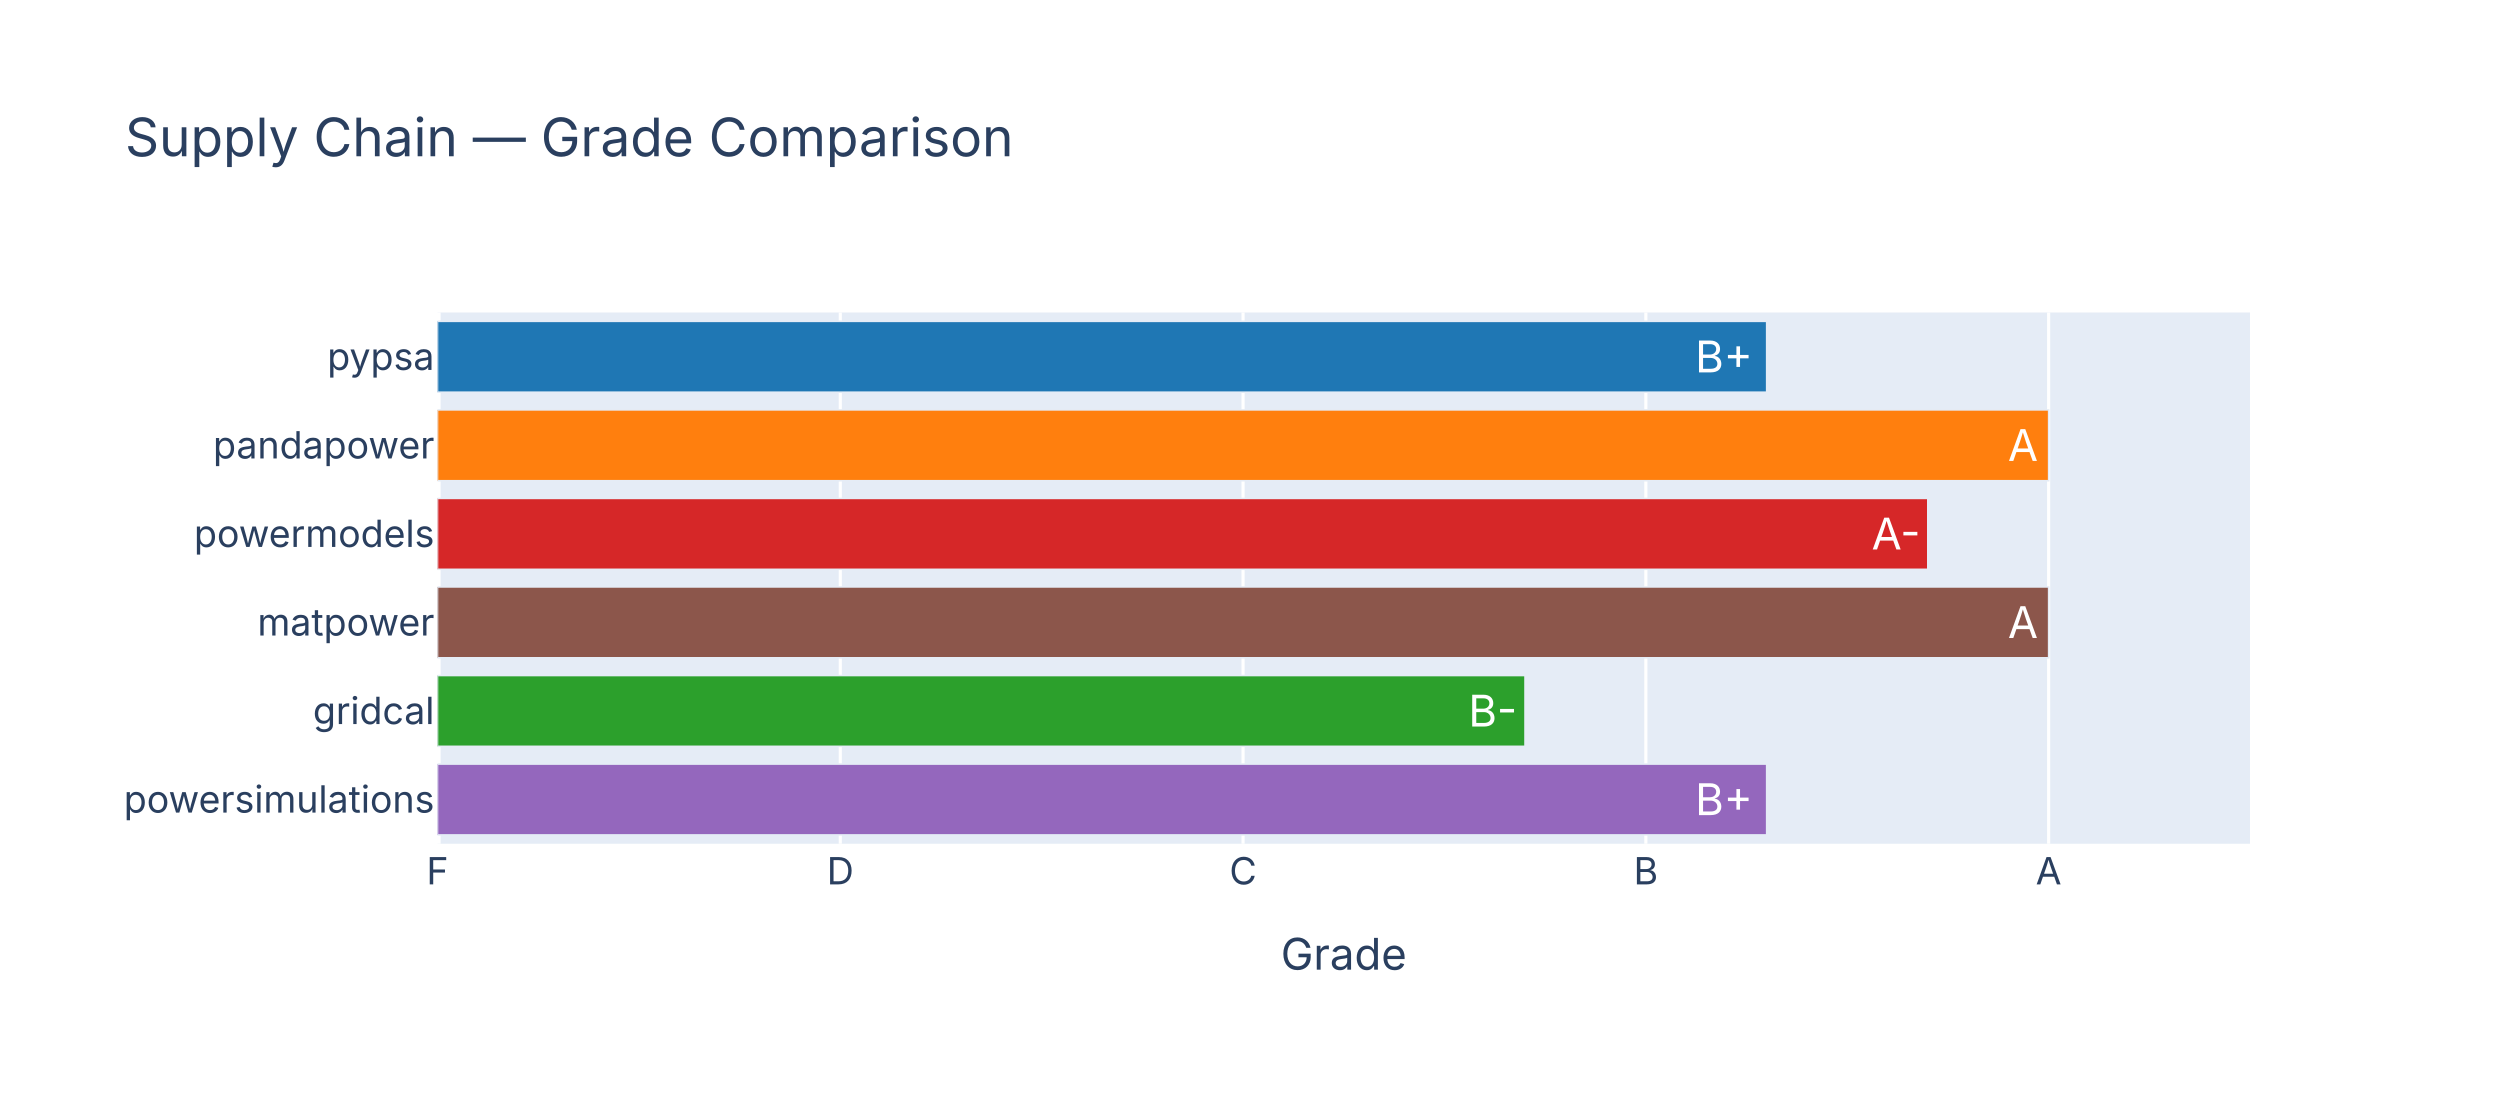
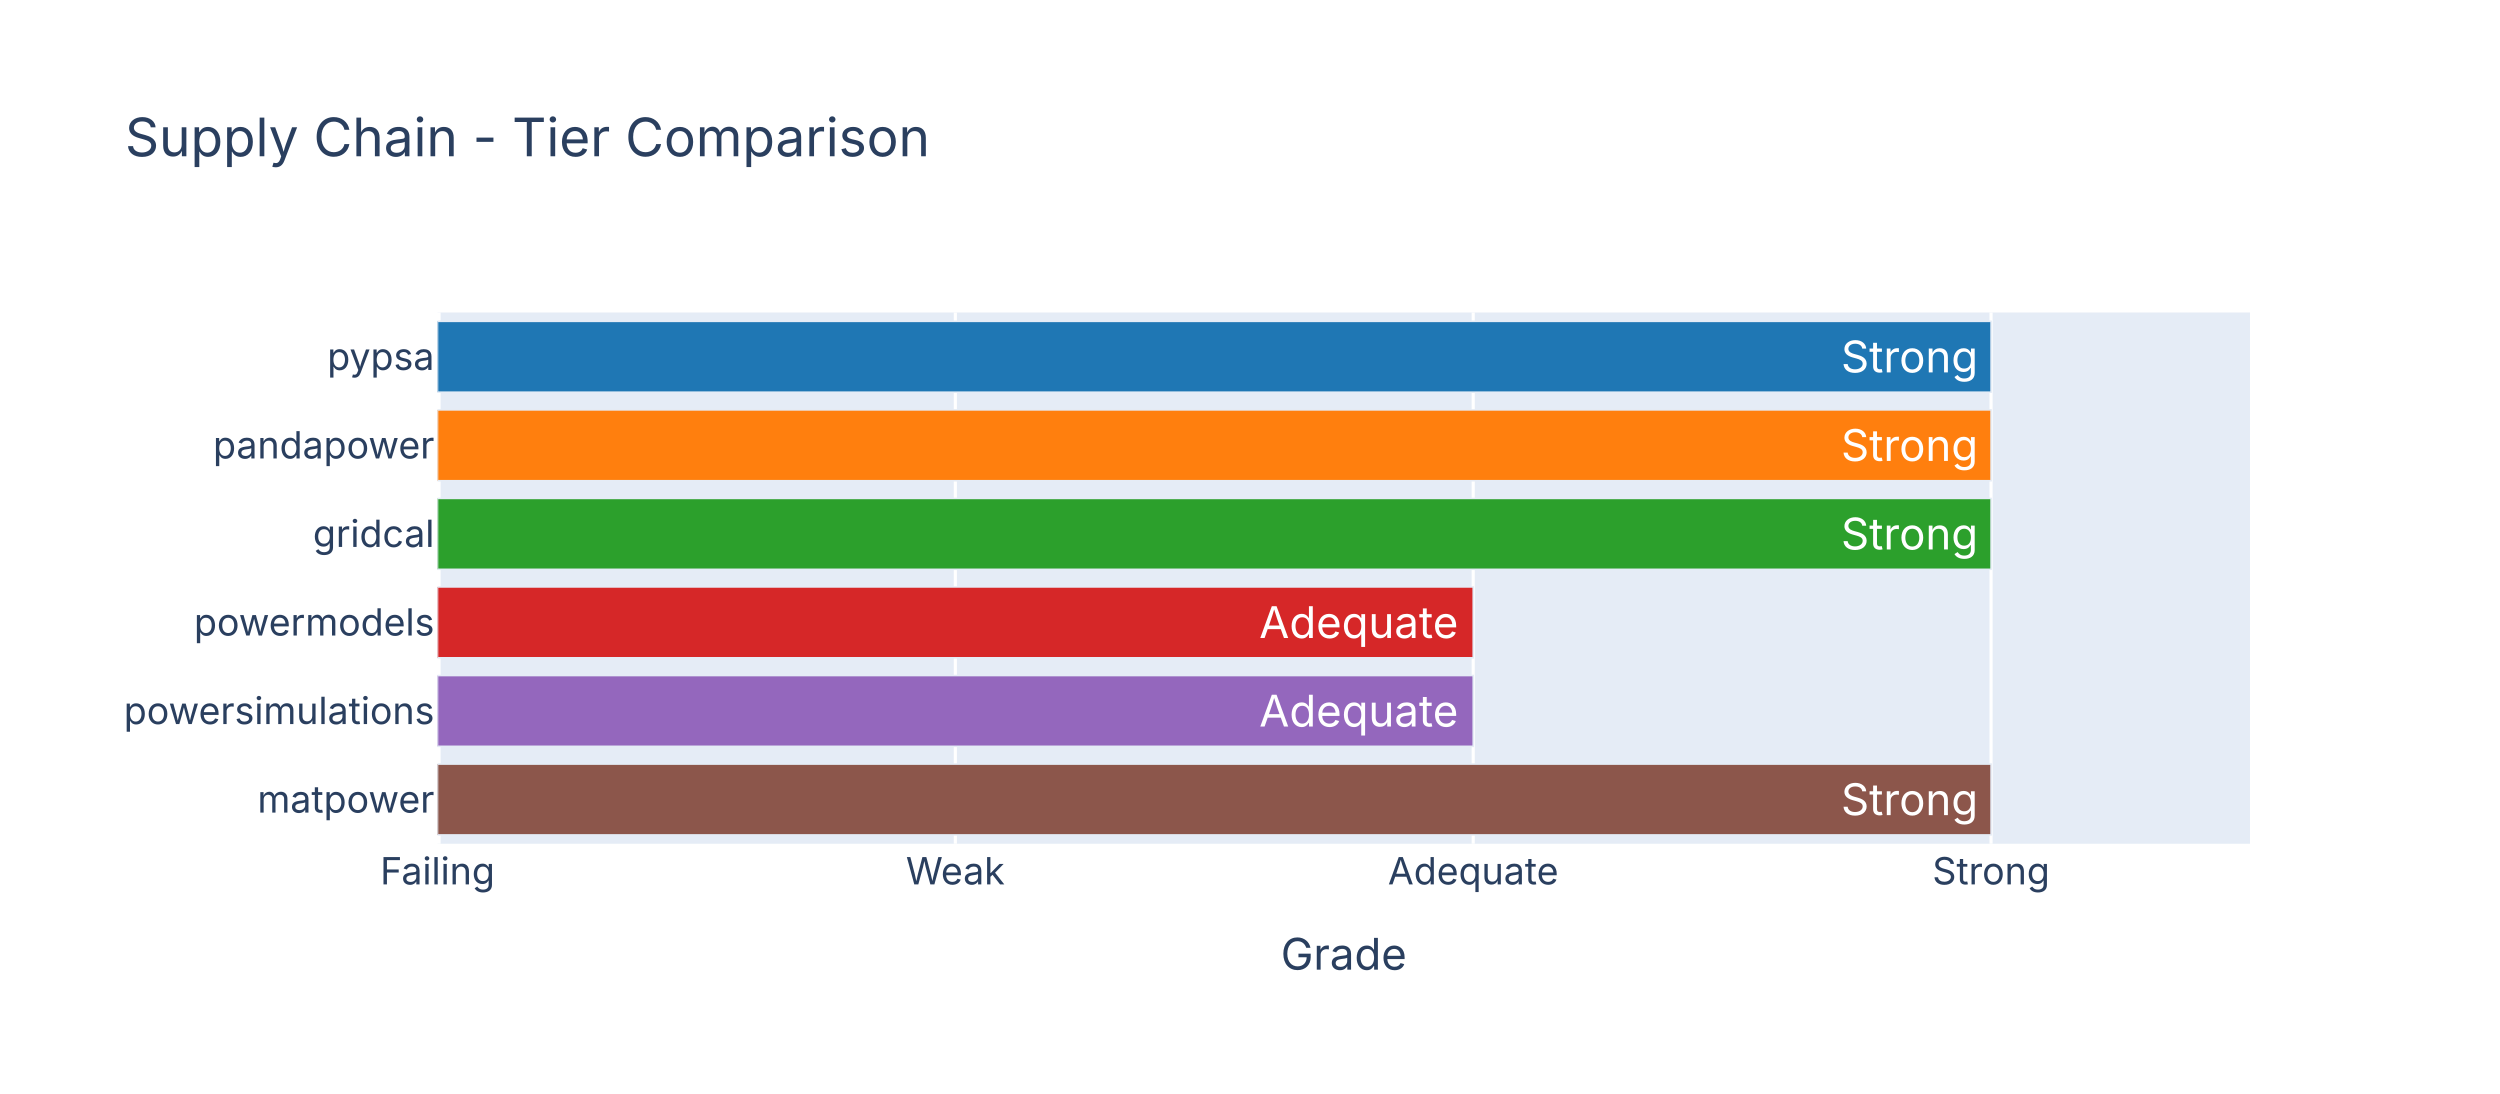
<svg xmlns="http://www.w3.org/2000/svg" class="main-svg" width="800" height="350" style="" viewBox="0 0 800 350">
  <rect x="0" y="0" width="800" height="350" style="fill: rgb(255, 255, 255); fill-opacity: 1;" />
-   <defs id="defs-17b1a2">
+   <defs id="defs-8cabc4">
    <g class="clips">
-       <clipPath id="clip17b1a2xyplot" class="plotclip">
+       <clipPath id="clip8cabc4xyplot" class="plotclip">
        <rect width="580" height="170" />
      </clipPath>
-       <clipPath class="axesclip" id="clip17b1a2x">
+       <clipPath class="axesclip" id="clip8cabc4x">
        <rect x="140" y="0" width="580" height="350" />
      </clipPath>
-       <clipPath class="axesclip" id="clip17b1a2y">
+       <clipPath class="axesclip" id="clip8cabc4y">
        <rect x="0" y="100" width="800" height="170" />
      </clipPath>
-       <clipPath class="axesclip" id="clip17b1a2xy">
+       <clipPath class="axesclip" id="clip8cabc4xy">
        <rect x="140" y="100" width="580" height="170" />
      </clipPath>
    </g>
    <g class="gradients" />
    <g class="patterns" />
  </defs>
  <g class="bglayer">
    <rect class="bg" x="140" y="100" width="580" height="170" style="fill: rgb(229, 236, 246); fill-opacity: 1; stroke-width: 0;" />
  </g>
  <g class="layer-below">
    <g class="imagelayer" />
    <g class="shapelayer" />
  </g>
  <g class="cartesianlayer">
    <g class="subplot xy">
      <g class="layer-subplot">
        <g class="shapelayer" />
        <g class="imagelayer" />
      </g>
      <g class="minor-gridlayer">
        <g class="x" />
        <g class="y" />
      </g>
      <g class="gridlayer">
        <g class="x">
-           <path class="xgrid crisp" transform="translate(268.89,0)" d="M0,100v170" style="stroke: rgb(255, 255, 255); stroke-opacity: 1; stroke-width: 1px;" />
-           <path class="xgrid crisp" transform="translate(397.78,0)" d="M0,100v170" style="stroke: rgb(255, 255, 255); stroke-opacity: 1; stroke-width: 1px;" />
-           <path class="xgrid crisp" transform="translate(526.67,0)" d="M0,100v170" style="stroke: rgb(255, 255, 255); stroke-opacity: 1; stroke-width: 1px;" />
-           <path class="xgrid crisp" transform="translate(655.56,0)" d="M0,100v170" style="stroke: rgb(255, 255, 255); stroke-opacity: 1; stroke-width: 1px;" />
+           <path class="xgrid crisp" transform="translate(305.71,0)" d="M0,100v170" style="stroke: rgb(255, 255, 255); stroke-opacity: 1; stroke-width: 1px;" />
+           <path class="xgrid crisp" transform="translate(471.43,0)" d="M0,100v170" style="stroke: rgb(255, 255, 255); stroke-opacity: 1; stroke-width: 1px;" />
+           <path class="xgrid crisp" transform="translate(637.14,0)" d="M0,100v170" style="stroke: rgb(255, 255, 255); stroke-opacity: 1; stroke-width: 1px;" />
        </g>
        <g class="y" />
      </g>
      <g class="zerolinelayer">
        <path class="xzl zl crisp" transform="translate(140,0)" d="M0,100v170" style="stroke: rgb(255, 255, 255); stroke-opacity: 1; stroke-width: 2px;" />
      </g>
      <g class="layer-between">
        <g class="shapelayer" />
        <g class="imagelayer" />
      </g>
      <path class="xlines-below" />
      <path class="ylines-below" />
      <g class="overlines-below" />
      <g class="xaxislayer-below" />
      <g class="yaxislayer-below" />
      <g class="overaxes-below" />
      <g class="overplot">
-         <g class="xy" transform="translate(140,100)" clip-path="url(#clip17b1a2xyplot)">
+         <g class="xy" transform="translate(140,100)" clip-path="url(#clip8cabc4xyplot)">
          <g class="barlayer mlayer">
            <g class="trace bars" style="opacity: 1;">
              <g class="points">
                <g class="point">
-                   <path d="M0,167.17V144.5H425.33V167.17Z" style="vector-effect: none; opacity: 1; stroke-width: 0.5px; fill: rgb(148, 103, 189); fill-opacity: 1; stroke: rgb(229, 236, 246); stroke-opacity: 1;" />
-                   <text class="bartext bartext-inside" text-anchor="middle" data-notex="1" x="0" y="0" style="font-family: Inter, sans-serif; font-size: 14px; fill: rgb(255, 255, 255); fill-opacity: 1; white-space: pre;" transform="translate(411.6581,160.835)">B+</text>
+                   <path d="M0,167.17V144.5H497.14V167.17Z" style="vector-effect: none; opacity: 1; stroke-width: 0.5px; fill: rgb(140, 86, 75); fill-opacity: 1; stroke: rgb(229, 236, 246); stroke-opacity: 1;" />
+                   <text class="bartext bartext-inside" text-anchor="middle" data-notex="1" x="0" y="0" style="font-family: Inter, sans-serif; font-size: 14px; fill: rgb(255, 255, 255); fill-opacity: 1; white-space: pre;" transform="translate(471.0619,160.835)">Strong</text>
                </g>
                <g class="point">
-                   <path d="M0,138.83V116.17H348V138.83Z" style="vector-effect: none; opacity: 1; stroke-width: 0.5px; fill: rgb(44, 160, 44); fill-opacity: 1; stroke: rgb(229, 236, 246); stroke-opacity: 1;" />
-                   <text class="bartext bartext-inside" text-anchor="middle" data-notex="1" x="0" y="0" style="font-family: Inter, sans-serif; font-size: 14px; fill: rgb(255, 255, 255); fill-opacity: 1; white-space: pre;" transform="translate(337.6719,132.5)">B-</text>
+                   <path d="M0,138.83V116.17H331.43V138.83Z" style="vector-effect: none; opacity: 1; stroke-width: 0.5px; fill: rgb(148, 103, 189); fill-opacity: 1; stroke: rgb(229, 236, 246); stroke-opacity: 1;" />
+                   <text class="bartext bartext-inside" text-anchor="middle" data-notex="1" x="0" y="0" style="font-family: Inter, sans-serif; font-size: 14px; fill: rgb(255, 255, 255); fill-opacity: 1; white-space: pre;" transform="translate(294.7894,132.5)">Adequate</text>
                </g>
                <g class="point">
-                   <path d="M0,110.5V87.83H515.56V110.5Z" style="vector-effect: none; opacity: 1; stroke-width: 0.5px; fill: rgb(140, 86, 75); fill-opacity: 1; stroke: rgb(229, 236, 246); stroke-opacity: 1;" />
-                   <text class="bartext bartext-inside" text-anchor="middle" data-notex="1" x="0" y="0" style="font-family: Inter, sans-serif; font-size: 14px; fill: rgb(255, 255, 255); fill-opacity: 1; white-space: pre;" transform="translate(507.3491,104.165)">A</text>
+                   <path d="M0,110.5V87.83H331.43V110.5Z" style="vector-effect: none; opacity: 1; stroke-width: 0.5px; fill: rgb(214, 39, 40); fill-opacity: 1; stroke: rgb(229, 236, 246); stroke-opacity: 1;" />
+                   <text class="bartext bartext-inside" text-anchor="middle" data-notex="1" x="0" y="0" style="font-family: Inter, sans-serif; font-size: 14px; fill: rgb(255, 255, 255); fill-opacity: 1; white-space: pre;" transform="translate(294.7894,104.165)">Adequate</text>
                </g>
                <g class="point">
-                   <path d="M0,82.17V59.5H476.89V82.17Z" style="vector-effect: none; opacity: 1; stroke-width: 0.5px; fill: rgb(214, 39, 40); fill-opacity: 1; stroke: rgb(229, 236, 246); stroke-opacity: 1;" />
-                   <text class="bartext bartext-inside" text-anchor="middle" data-notex="1" x="0" y="0" style="font-family: Inter, sans-serif; font-size: 14px; fill: rgb(255, 255, 255); fill-opacity: 1; white-space: pre;" transform="translate(466.7259,75.835)">A-</text>
+                   <path d="M0,82.17V59.5H497.14V82.17Z" style="vector-effect: none; opacity: 1; stroke-width: 0.5px; fill: rgb(44, 160, 44); fill-opacity: 1; stroke: rgb(229, 236, 246); stroke-opacity: 1;" />
+                   <text class="bartext bartext-inside" text-anchor="middle" data-notex="1" x="0" y="0" style="font-family: Inter, sans-serif; font-size: 14px; fill: rgb(255, 255, 255); fill-opacity: 1; white-space: pre;" transform="translate(471.0619,75.835)">Strong</text>
                </g>
                <g class="point">
-                   <path d="M0,53.83V31.17H515.56V53.83Z" style="vector-effect: none; opacity: 1; stroke-width: 0.5px; fill: rgb(255, 127, 14); fill-opacity: 1; stroke: rgb(229, 236, 246); stroke-opacity: 1;" />
-                   <text class="bartext bartext-inside" text-anchor="middle" data-notex="1" x="0" y="0" style="font-family: Inter, sans-serif; font-size: 14px; fill: rgb(255, 255, 255); fill-opacity: 1; white-space: pre;" transform="translate(507.3491,47.5)">A</text>
+                   <path d="M0,53.83V31.17H497.14V53.83Z" style="vector-effect: none; opacity: 1; stroke-width: 0.5px; fill: rgb(255, 127, 14); fill-opacity: 1; stroke: rgb(229, 236, 246); stroke-opacity: 1;" />
+                   <text class="bartext bartext-inside" text-anchor="middle" data-notex="1" x="0" y="0" style="font-family: Inter, sans-serif; font-size: 14px; fill: rgb(255, 255, 255); fill-opacity: 1; white-space: pre;" transform="translate(471.0619,47.5)">Strong</text>
                </g>
                <g class="point">
-                   <path d="M0,25.5V2.83H425.33V25.5Z" style="vector-effect: none; opacity: 1; stroke-width: 0.5px; fill: rgb(31, 119, 180); fill-opacity: 1; stroke: rgb(229, 236, 246); stroke-opacity: 1;" />
-                   <text class="bartext bartext-inside" text-anchor="middle" data-notex="1" x="0" y="0" style="font-family: Inter, sans-serif; font-size: 14px; fill: rgb(255, 255, 255); fill-opacity: 1; white-space: pre;" transform="translate(411.6581,19.165)">B+</text>
+                   <path d="M0,25.5V2.83H497.14V25.5Z" style="vector-effect: none; opacity: 1; stroke-width: 0.5px; fill: rgb(31, 119, 180); fill-opacity: 1; stroke: rgb(229, 236, 246); stroke-opacity: 1;" />
+                   <text class="bartext bartext-inside" text-anchor="middle" data-notex="1" x="0" y="0" style="font-family: Inter, sans-serif; font-size: 14px; fill: rgb(255, 255, 255); fill-opacity: 1; white-space: pre;" transform="translate(471.0619,19.165)">Strong</text>
                </g>
              </g>
            </g>
          </g>
        </g>
      </g>
      <g class="zerolinelayer-above" />
      <path class="xlines-above crisp" d="M0,0" style="fill: none;" />
      <path class="ylines-above crisp" d="M0,0" style="fill: none;" />
      <g class="overlines-above" />
      <g class="xaxislayer-above">
        <g class="xtick">
-           <text text-anchor="middle" x="0" y="283" transform="translate(140,0)" style="font-family: Inter, sans-serif; font-size: 12px; fill: rgb(42, 63, 95); fill-opacity: 1; white-space: pre;">F</text>
+           <text text-anchor="middle" x="0" y="283" transform="translate(140,0)" style="font-family: Inter, sans-serif; font-size: 12px; fill: rgb(42, 63, 95); fill-opacity: 1; white-space: pre;">Failing</text>
        </g>
        <g class="xtick">
-           <text text-anchor="middle" x="0" y="283" style="font-family: Inter, sans-serif; font-size: 12px; fill: rgb(42, 63, 95); fill-opacity: 1; white-space: pre;" transform="translate(268.89,0)">D</text>
+           <text text-anchor="middle" x="0" y="283" style="font-family: Inter, sans-serif; font-size: 12px; fill: rgb(42, 63, 95); fill-opacity: 1; white-space: pre;" transform="translate(305.71,0)">Weak</text>
        </g>
        <g class="xtick">
-           <text text-anchor="middle" x="0" y="283" style="font-family: Inter, sans-serif; font-size: 12px; fill: rgb(42, 63, 95); fill-opacity: 1; white-space: pre;" transform="translate(397.78,0)">C</text>
+           <text text-anchor="middle" x="0" y="283" style="font-family: Inter, sans-serif; font-size: 12px; fill: rgb(42, 63, 95); fill-opacity: 1; white-space: pre;" transform="translate(471.43,0)">Adequate</text>
        </g>
        <g class="xtick">
-           <text text-anchor="middle" x="0" y="283" style="font-family: Inter, sans-serif; font-size: 12px; fill: rgb(42, 63, 95); fill-opacity: 1; white-space: pre;" transform="translate(526.67,0)">B</text>
-         </g>
-         <g class="xtick">
-           <text text-anchor="middle" x="0" y="283" style="font-family: Inter, sans-serif; font-size: 12px; fill: rgb(42, 63, 95); fill-opacity: 1; white-space: pre;" transform="translate(655.56,0)">A</text>
+           <text text-anchor="middle" x="0" y="283" style="font-family: Inter, sans-serif; font-size: 12px; fill: rgb(42, 63, 95); fill-opacity: 1; white-space: pre;" transform="translate(637.14,0)">Strong</text>
        </g>
      </g>
      <g class="yaxislayer-above">
        <g class="ytick">
-           <text text-anchor="end" x="139" y="4.2" transform="translate(0,255.83)" style="font-family: Inter, sans-serif; font-size: 12px; fill: rgb(42, 63, 95); fill-opacity: 1; white-space: pre;">powersimulations</text>
+           <text text-anchor="end" x="139" y="4.2" transform="translate(0,255.83)" style="font-family: Inter, sans-serif; font-size: 12px; fill: rgb(42, 63, 95); fill-opacity: 1; white-space: pre;">matpower</text>
        </g>
        <g class="ytick">
-           <text text-anchor="end" x="139" y="4.2" transform="translate(0,227.5)" style="font-family: Inter, sans-serif; font-size: 12px; fill: rgb(42, 63, 95); fill-opacity: 1; white-space: pre;">gridcal</text>
+           <text text-anchor="end" x="139" y="4.2" transform="translate(0,227.5)" style="font-family: Inter, sans-serif; font-size: 12px; fill: rgb(42, 63, 95); fill-opacity: 1; white-space: pre;">powersimulations</text>
        </g>
        <g class="ytick">
-           <text text-anchor="end" x="139" y="4.2" transform="translate(0,199.17)" style="font-family: Inter, sans-serif; font-size: 12px; fill: rgb(42, 63, 95); fill-opacity: 1; white-space: pre;">matpower</text>
+           <text text-anchor="end" x="139" y="4.2" transform="translate(0,199.17)" style="font-family: Inter, sans-serif; font-size: 12px; fill: rgb(42, 63, 95); fill-opacity: 1; white-space: pre;">powermodels</text>
        </g>
        <g class="ytick">
-           <text text-anchor="end" x="139" y="4.2" transform="translate(0,170.83)" style="font-family: Inter, sans-serif; font-size: 12px; fill: rgb(42, 63, 95); fill-opacity: 1; white-space: pre;">powermodels</text>
+           <text text-anchor="end" x="139" y="4.2" transform="translate(0,170.83)" style="font-family: Inter, sans-serif; font-size: 12px; fill: rgb(42, 63, 95); fill-opacity: 1; white-space: pre;">gridcal</text>
        </g>
        <g class="ytick">
          <text text-anchor="end" x="139" y="4.2" transform="translate(0,142.5)" style="font-family: Inter, sans-serif; font-size: 12px; fill: rgb(42, 63, 95); fill-opacity: 1; white-space: pre;">pandapower</text>
        </g>
        <g class="ytick">
          <text text-anchor="end" x="139" y="4.2" transform="translate(0,114.17)" style="font-family: Inter, sans-serif; font-size: 12px; fill: rgb(42, 63, 95); fill-opacity: 1; white-space: pre;">pypsa</text>
        </g>
      </g>
      <g class="overaxes-above" />
    </g>
  </g>
  <g class="polarlayer" />
  <g class="smithlayer" />
  <g class="ternarylayer" />
  <g class="geolayer" />
  <g class="funnelarealayer" />
  <g class="pielayer" />
  <g class="iciclelayer" />
  <g class="treemaplayer" />
  <g class="sunburstlayer" />
  <g class="glimages" />
-   <defs id="topdefs-17b1a2">
+   <defs id="topdefs-8cabc4">
    <g class="clips" />
  </defs>
  <g class="layer-above">
    <g class="imagelayer" />
    <g class="shapelayer" />
  </g>
  <g class="infolayer">
    <g class="g-gtitle">
-       <text class="gtitle" x="40" y="50" text-anchor="start" dy="0em" style="opacity: 1; font-family: Inter, sans-serif; font-size: 17px; fill: rgb(42, 63, 95); fill-opacity: 1; white-space: pre;">Supply Chain — Grade Comparison</text>
+       <text class="gtitle" x="40" y="50" text-anchor="start" dy="0em" style="opacity: 1; font-family: Inter, sans-serif; font-size: 17px; fill: rgb(42, 63, 95); fill-opacity: 1; white-space: pre;">Supply Chain - Tier Comparison</text>
    </g>
    <g class="g-xtitle">
      <text class="xtitle" x="430" y="310.3" text-anchor="middle" style="opacity: 1; font-family: Inter, sans-serif; font-size: 14px; fill: rgb(42, 63, 95); fill-opacity: 1; white-space: pre;">Grade</text>
    </g>
    <g class="g-ytitle" />
  </g>
</svg>
